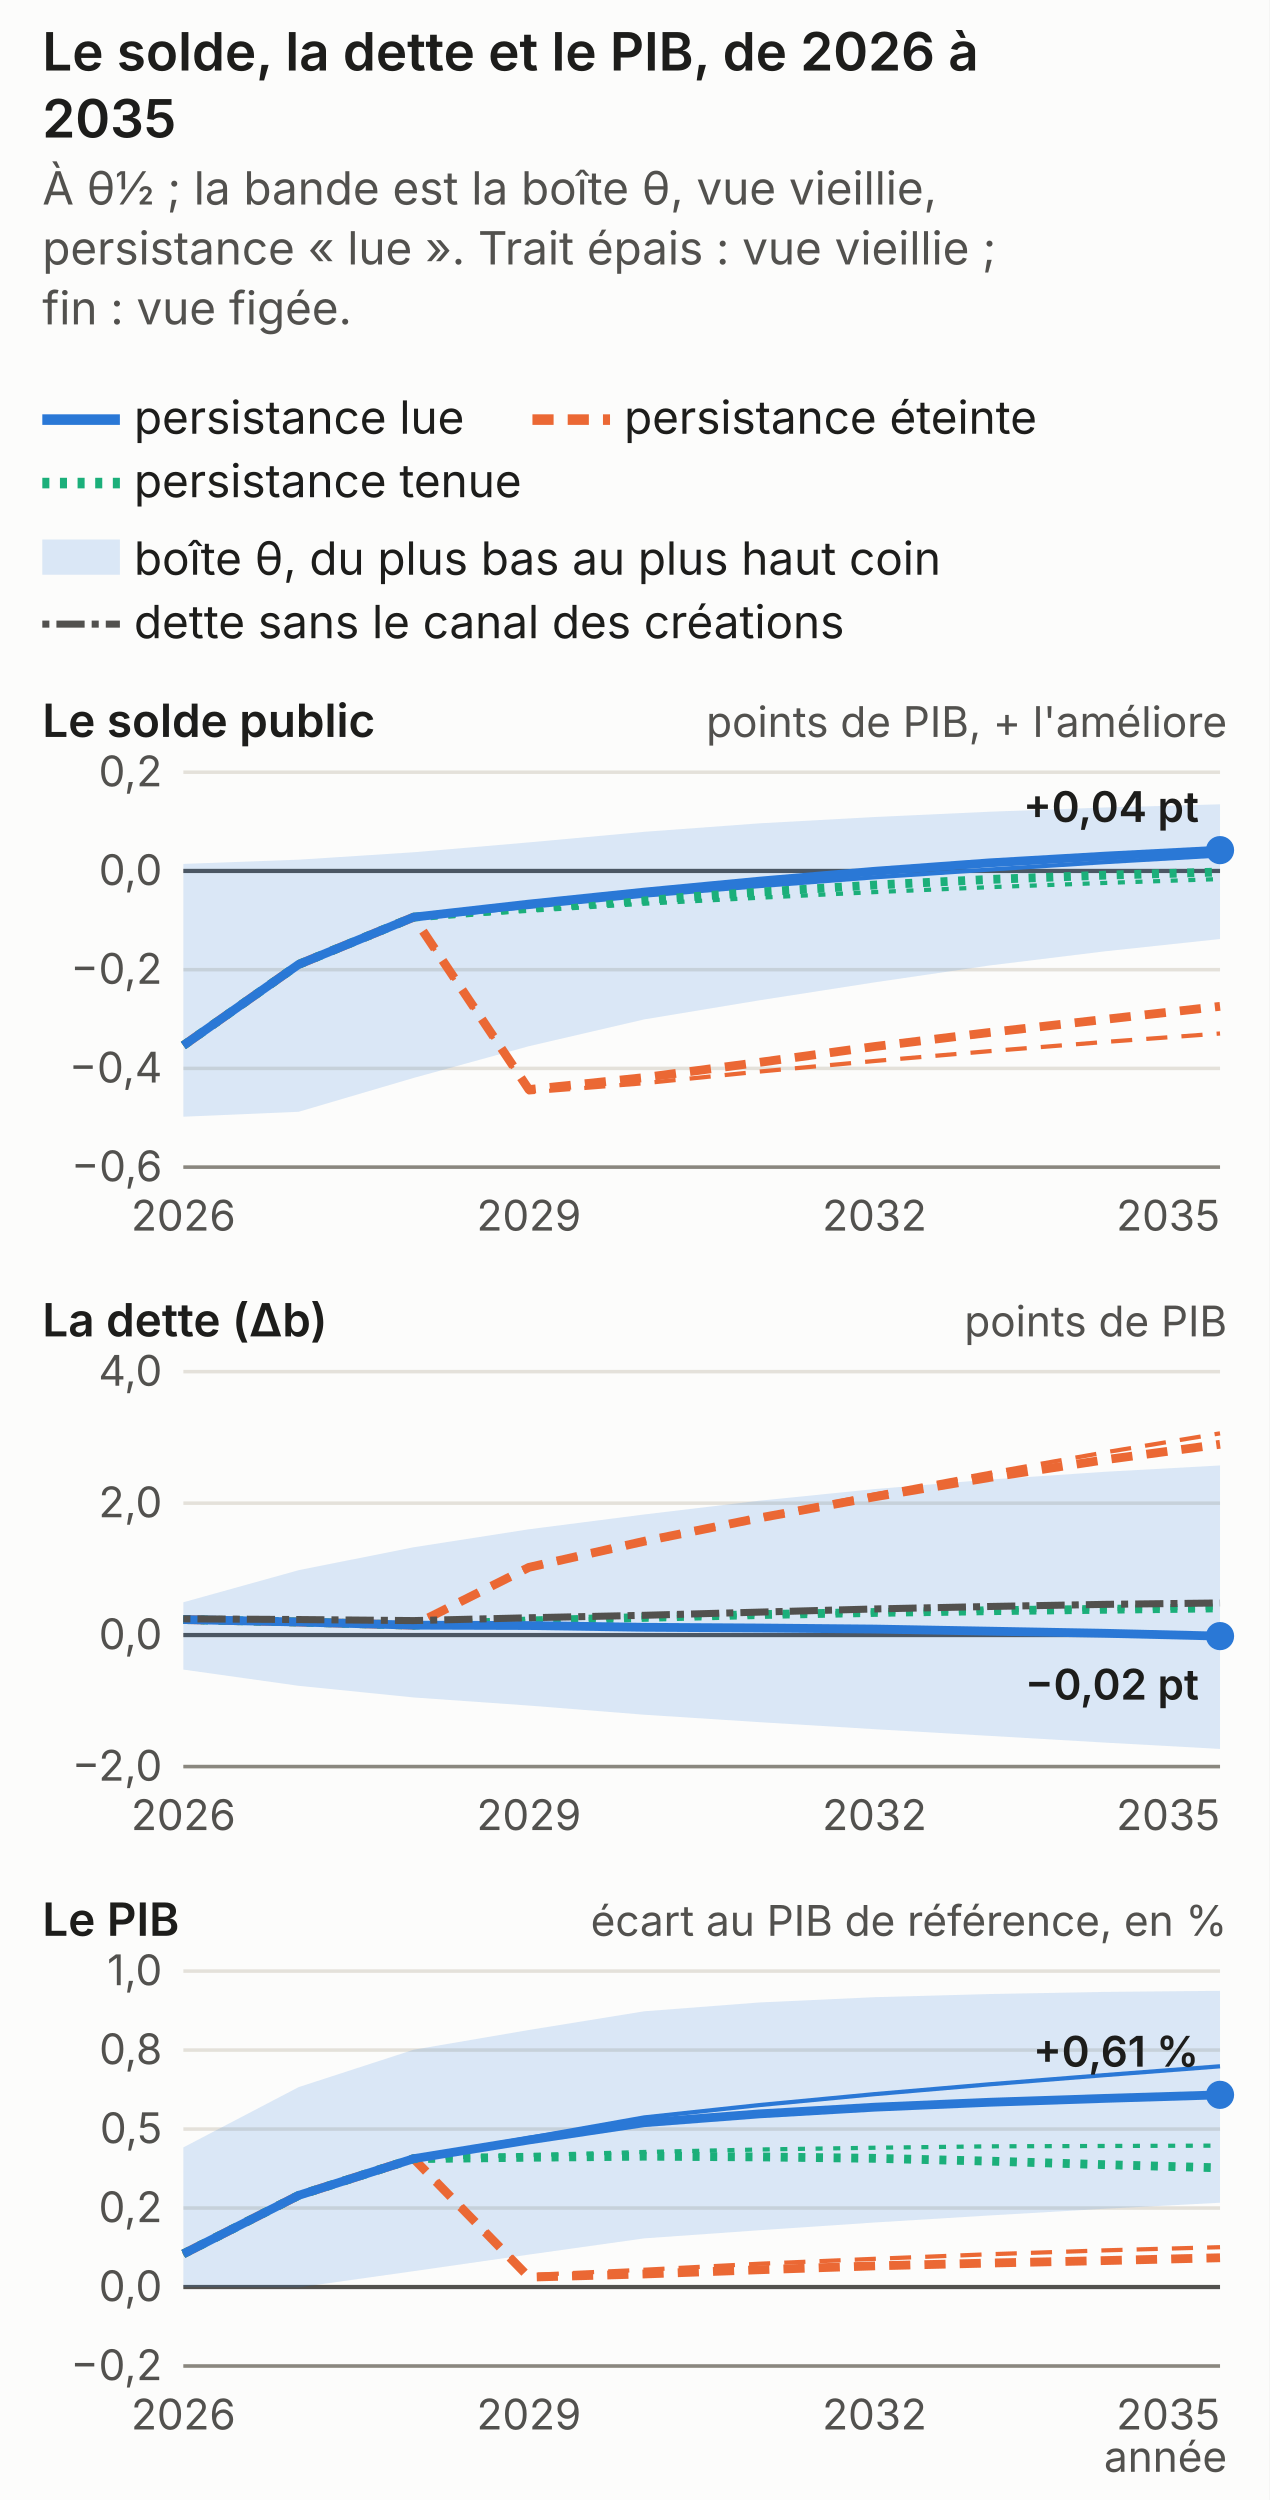
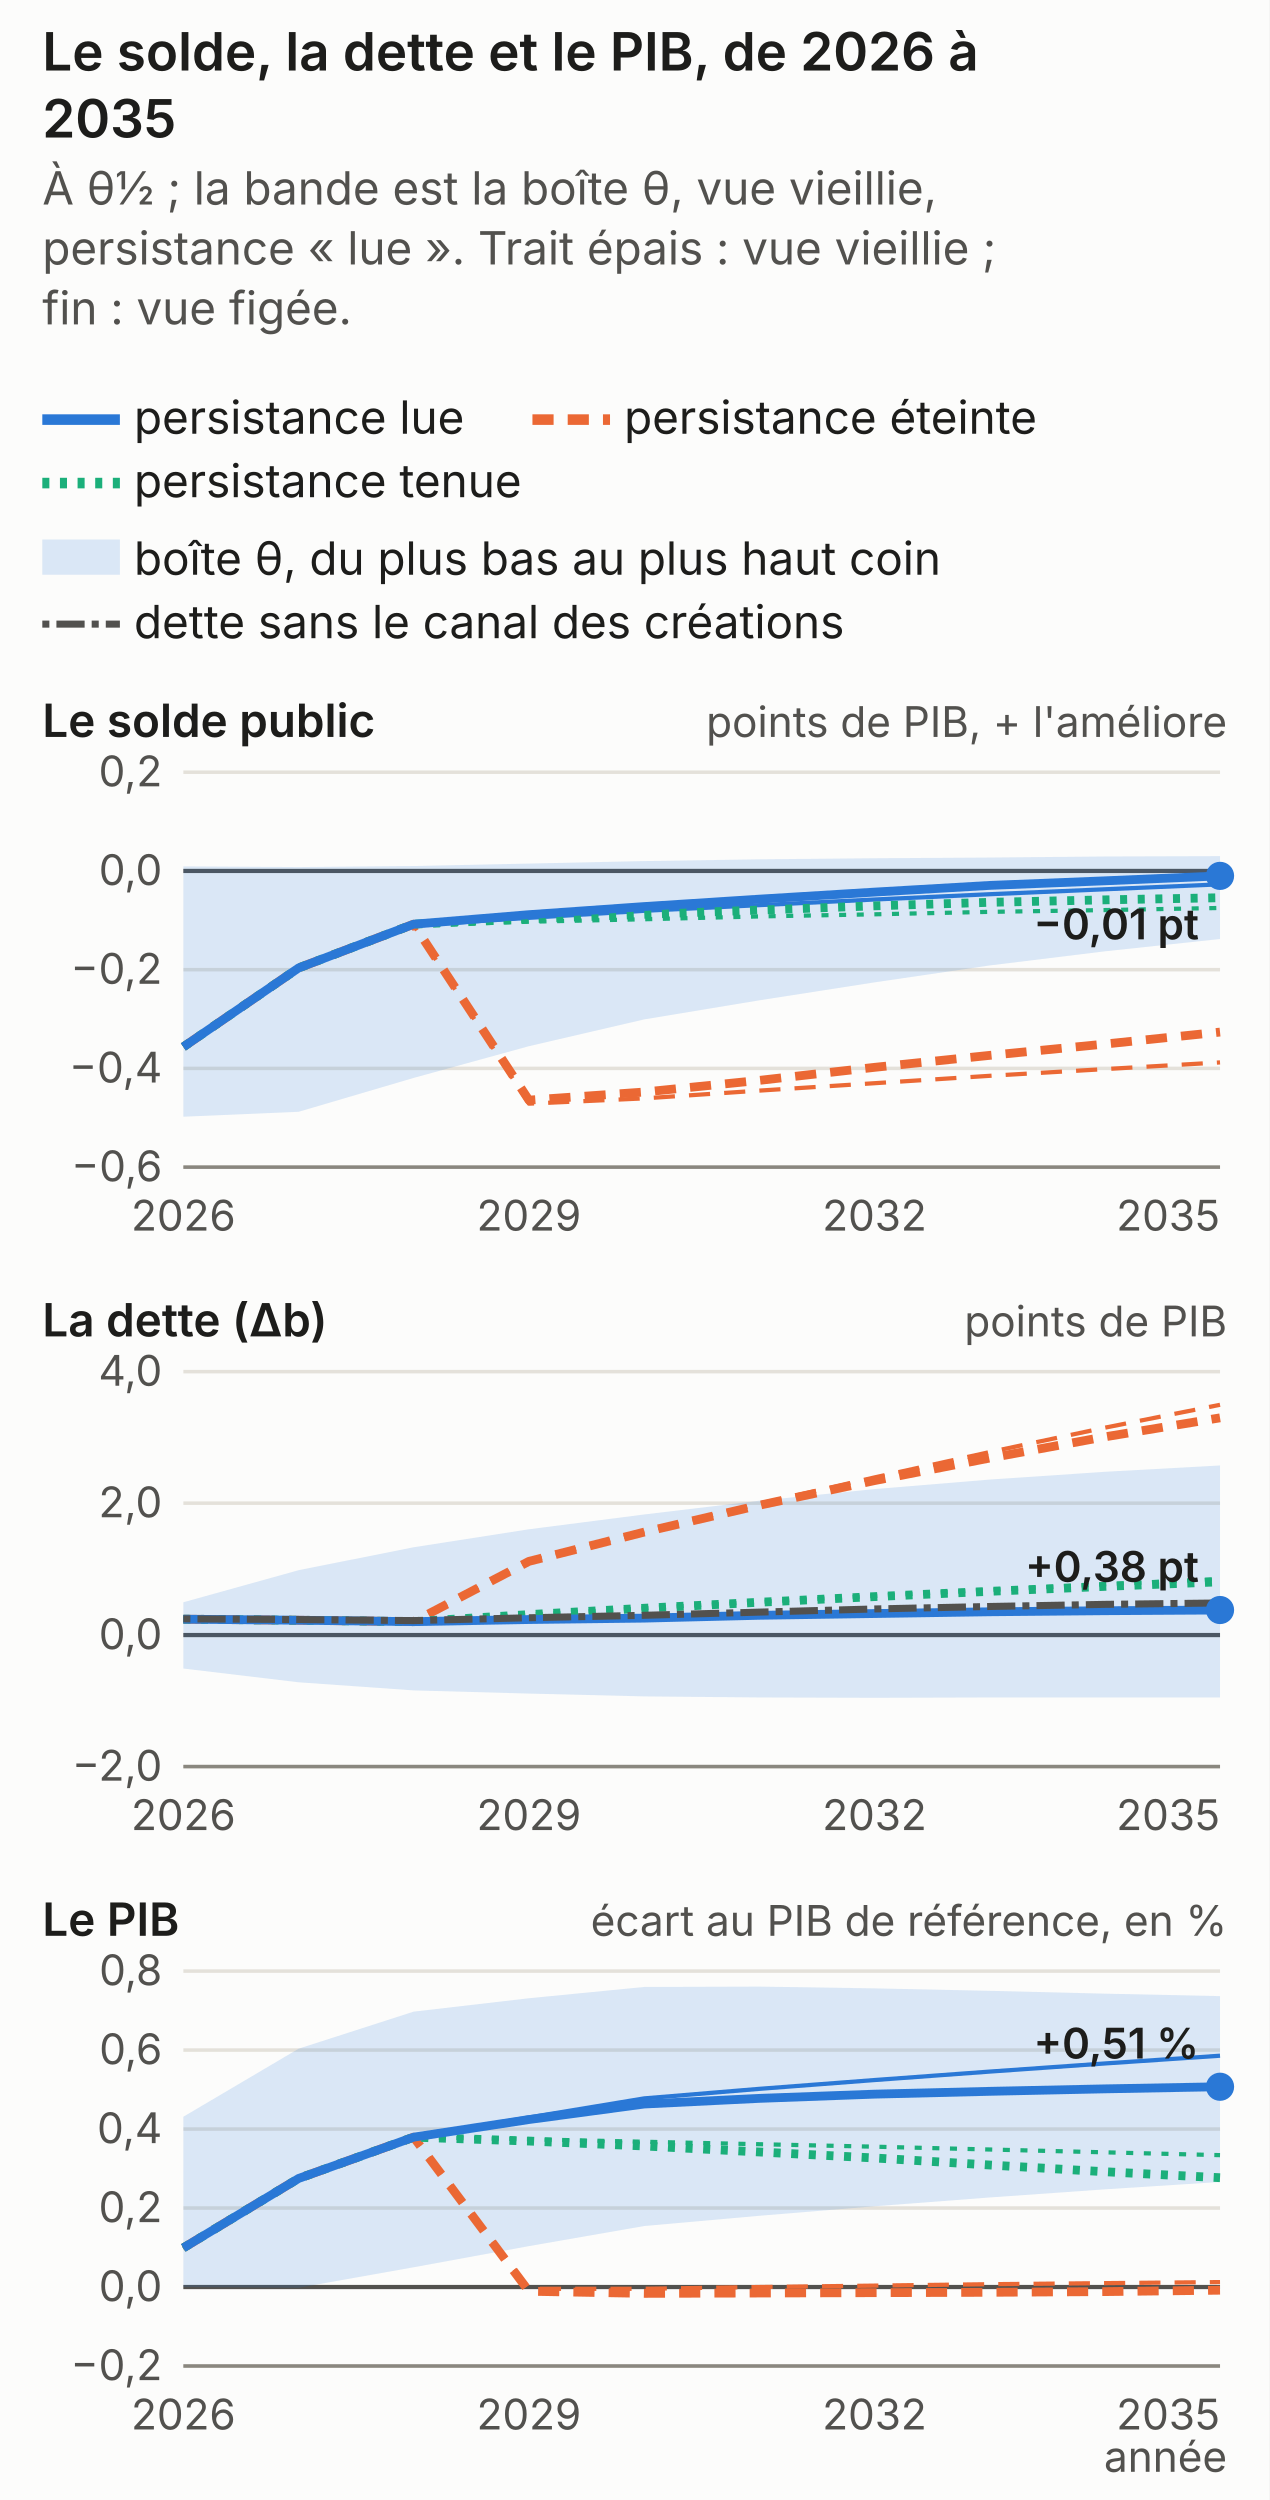
<svg xmlns="http://www.w3.org/2000/svg" viewBox="0 0 360 709" width="360" height="709" role="img" aria-labelledby="pres2027_bouamrane_programme-trajectoire-t pres2027_bouamrane_programme-trajectoire-d" font-size="13">
  <style>.g-fond{fill:#fcfcfb}.g-encre{fill:#1d1d1b}.g-doux{fill:#52514e}
.g-axe{stroke:#8a877f}.g-grille{stroke:#e4e1da}.g-zero{stroke:#52514e}
.g-s1{stroke:#2a78d6}.g-s2{stroke:#eb6834}.g-s3{stroke:#1baf7a}.g-s4{stroke:#6250d6}
.g-f1{fill:#2a78d6}.g-f2{fill:#eb6834}.g-f3{fill:#1baf7a}.g-f4{fill:#6250d6}
.g-bande{fill:#2a78d6;fill-opacity:.16}.g-plus{fill:#2a78d6}.g-moins{fill:#e34948}
.g-total{fill:#52514e}.g-lien{stroke:#8a877f}.g-sur{fill:#ffffff}
@media (prefers-color-scheme: dark){
.g-fond{fill:#1a1a19}.g-encre{fill:#ece9e2}.g-doux{fill:#c3c2b7}
.g-axe{stroke:#8f8b80}.g-grille{stroke:#33322f}.g-zero{stroke:#c3c2b7}
.g-s1{stroke:#3987e5}.g-s2{stroke:#d95926}.g-s3{stroke:#199e70}.g-s4{stroke:#9085e9}
.g-f1{fill:#3987e5}.g-f2{fill:#d95926}.g-f3{fill:#199e70}.g-f4{fill:#9085e9}
.g-bande{fill:#3987e5;fill-opacity:.24}.g-plus{fill:#3987e5}.g-moins{fill:#e66767}
.g-total{fill:#6b6862}.g-lien{stroke:#8f8b80}}
text{font-family:system-ui,-apple-system,"Segoe UI",sans-serif}</style>
  <rect class="g-fond" fill="#fcfcfb" x="0" y="0" width="360" height="709" />
  <text class="g-encre" fill="#1d1d1b" x="12" y="20" text-anchor="start" font-size="15" font-weight="600">Le solde, la dette et le PIB, de 2026 à</text>
  <text class="g-encre" fill="#1d1d1b" x="12" y="39" text-anchor="start" font-size="15" font-weight="600">2035</text>
  <text class="g-doux" fill="#52514e" x="12" y="58" text-anchor="start">À θ½ ; la bande est la boîte θ, vue vieillie,</text>
  <text class="g-doux" fill="#52514e" x="12" y="75" text-anchor="start">persistance « lue ». Trait épais : vue vieillie ;</text>
  <text class="g-doux" fill="#52514e" x="12" y="92" text-anchor="start">fin : vue figée.</text>
  <line class="g-s1" stroke="#2a78d6" stroke-width="3" x1="12" y1="119" x2="34" y2="119" />
  <text class="g-encre" fill="#1d1d1b" x="38" y="123" text-anchor="start">persistance lue</text>
  <line class="g-s2" stroke="#eb6834" stroke-width="3" stroke-dasharray="6 4" x1="151" y1="119" x2="173" y2="119" />
  <text class="g-encre" fill="#1d1d1b" x="177" y="123" text-anchor="start">persistance éteinte</text>
  <line class="g-s3" stroke="#1baf7a" stroke-width="3" stroke-dasharray="2 3" x1="12" y1="137" x2="34" y2="137" />
  <text class="g-encre" fill="#1d1d1b" x="38" y="141" text-anchor="start">persistance tenue</text>
  <rect class="g-bande" fill="#2a78d6" fill-opacity=".16" x="12" y="153" width="22" height="10" />
  <text class="g-encre" fill="#1d1d1b" x="38" y="163" text-anchor="start">boîte θ, du plus bas au plus haut coin</text>
  <line class="g-zero" stroke="#52514e" stroke-width="2" stroke-dasharray="2 2 8 2" x1="12" y1="177" x2="34" y2="177" />
  <text class="g-encre" fill="#1d1d1b" x="38" y="181" text-anchor="start">dette sans le canal des créations</text>
  <text class="g-encre" fill="#1d1d1b" x="12" y="209" text-anchor="start" font-weight="600">Le solde public</text>
  <text class="g-doux" fill="#52514e" x="348" y="209" text-anchor="end" font-size="12">points de PIB, + l'améliore</text>
  <line class="g-grille" stroke="#e4e1da" stroke-width="1" x1="52" y1="331" x2="346" y2="331" />
  <text class="g-doux" fill="#52514e" x="46" y="335" text-anchor="end" font-size="12">−0,6</text>
  <line class="g-grille" stroke="#e4e1da" stroke-width="1" x1="52" y1="303" x2="346" y2="303" />
  <text class="g-doux" fill="#52514e" x="46" y="307" text-anchor="end" font-size="12">−0,4</text>
  <line class="g-grille" stroke="#e4e1da" stroke-width="1" x1="52" y1="275" x2="346" y2="275" />
  <text class="g-doux" fill="#52514e" x="46" y="279" text-anchor="end" font-size="12">−0,2</text>
  <line class="g-grille" stroke="#e4e1da" stroke-width="1" x1="52" y1="247" x2="346" y2="247" />
  <text class="g-doux" fill="#52514e" x="46" y="251" text-anchor="end" font-size="12">0,0</text>
  <line class="g-grille" stroke="#e4e1da" stroke-width="1" x1="52" y1="219" x2="346" y2="219" />
  <text class="g-doux" fill="#52514e" x="46" y="223" text-anchor="end" font-size="12">0,2</text>
  <line class="g-zero" stroke="#52514e" stroke-width="1.2" x1="52" y1="247" x2="346" y2="247" />
-   <polygon class="g-bande" fill="#2a78d6" fill-opacity=".16" points="52,245 84.7,243.8 117.3,241.7 150,238.9 182.7,235.9 215.3,233.5 248,231.7 280.7,230.2 313.3,229 346,228.1 346,266.3 313.3,269.8 280.7,273.8 248,278.6 215.3,283.7 182.7,289.1 150,296.7 117.3,305.7 84.7,315.3 52,316.7" />
-   <polyline class="g-s2" stroke="#eb6834" fill="none" stroke-width="1.2" stroke-dasharray="6 4" stroke-linejoin="round" points="52,296.3 84.7,273.4 117.3,260.4 150,309.8 182.7,307.2 215.3,303.9 248,300.9 280.7,298.1 313.3,295.5 346,293.1" />
-   <polyline class="g-s3" stroke="#1baf7a" fill="none" stroke-width="1.2" stroke-dasharray="2 3" stroke-linejoin="round" points="52,296.3 84.7,273.4 117.3,260.4 150,258.3 182.7,256.3 215.3,254.6 248,253 280.7,251.6 313.3,250.4 346,249.3" />
-   <polyline class="g-s1" stroke="#2a78d6" fill="none" stroke-width="1.2" stroke-linejoin="round" points="52,296.3 84.7,273.4 117.3,260.4 150,257.2 182.7,254 215.3,251.3 248,248.8 280.7,246.6 313.3,244.5 346,242.6" />
-   <polyline class="g-s2" stroke="#eb6834" fill="none" stroke-width="2.5" stroke-dasharray="6 4" stroke-linejoin="round" points="52,296.5 84.7,273.5 117.3,260.1 150,309 182.7,305.6 215.3,301.3 248,296.8 280.7,292.8 313.3,289.1 346,285.4" />
-   <polyline class="g-s3" stroke="#1baf7a" fill="none" stroke-width="2.5" stroke-dasharray="2 3" stroke-linejoin="round" points="52,296.5 84.7,273.5 117.3,260.1 150,257.5 182.7,255.2 215.3,253 248,251 280.7,249.4 313.3,248.2 346,247.3" />
-   <polyline class="g-s1" stroke="#2a78d6" fill="none" stroke-width="2.5" stroke-linejoin="round" points="52,296.5 84.7,273.5 117.3,260.1 150,256.4 182.7,253 215.3,249.9 248,247.1 280.7,244.7 313.3,242.8 346,241.1" />
-   <circle class="g-f1" fill="#2a78d6" cx="346" cy="241.1" r="4" />
-   <text class="g-encre" fill="#1d1d1b" x="340" y="233.1" text-anchor="end" font-size="12" font-weight="600">+0,04 pt</text>
+   <polygon class="g-bande" fill="#2a78d6" fill-opacity=".16" points="52,245.7 84.7,245.9 117.3,245.6 150,244.9 182.7,244.2 215.3,243.7 248,243.4 280.7,243.2 313.3,242.9 346,242.8 346,266.3 313.3,269.8 280.7,273.8 248,278.6 215.3,283.7 182.7,289.1 150,296.7 117.3,305.7 84.7,315.3 52,316.7" />
+   <polyline class="g-s2" stroke="#eb6834" fill="none" stroke-width="1.2" stroke-dasharray="6 4" stroke-linejoin="round" points="52,296.7 84.7,274.5 117.3,262.4 150,313 182.7,311.5 215.3,309.3 248,307.2 280.7,305.1 313.3,303.2 346,301.3" />
+   <polyline class="g-s3" stroke="#1baf7a" fill="none" stroke-width="1.2" stroke-dasharray="2 3" stroke-linejoin="round" points="52,296.7 84.7,274.5 117.3,262.4 150,261.4 182.7,260.7 215.3,259.9 248,259.3 280.7,258.6 313.3,258.1 346,257.5" />
+   <polyline class="g-s1" stroke="#2a78d6" fill="none" stroke-width="1.2" stroke-linejoin="round" points="52,296.7 84.7,274.5 117.3,262.4 150,260.3 182.7,258.3 215.3,256.7 248,255.1 280.7,253.6 313.3,252.2 346,250.8" />
+   <polyline class="g-s2" stroke="#eb6834" fill="none" stroke-width="2.5" stroke-dasharray="6 4" stroke-linejoin="round" points="52,296.9 84.7,274.5 117.3,262.1 150,312 182.7,309.7 215.3,306.4 248,302.7 280.7,299.3 313.3,296.1 346,292.7" />
+   <polyline class="g-s3" stroke="#1baf7a" fill="none" stroke-width="2.5" stroke-dasharray="2 3" stroke-linejoin="round" points="52,296.9 84.7,274.5 117.3,262.1 150,260.6 182.7,259.3 215.3,258.1 248,256.9 280.7,255.9 313.3,255.2 346,254.6" />
+   <polyline class="g-s1" stroke="#2a78d6" fill="none" stroke-width="2.5" stroke-linejoin="round" points="52,296.9 84.7,274.5 117.3,262.1 150,259.4 182.7,257.1 215.3,255 248,253 280.7,251.1 313.3,249.8 346,248.4" />
+   <circle class="g-f1" fill="#2a78d6" cx="346" cy="248.4" r="4" />
+   <text class="g-encre" fill="#1d1d1b" x="340" y="266.4" text-anchor="end" font-size="12" font-weight="600">−0,01 pt</text>
  <line class="g-axe" stroke="#8a877f" stroke-width="1" x1="52" y1="331" x2="346" y2="331" />
  <text class="g-doux" fill="#52514e" x="52" y="349" text-anchor="middle" font-size="12">2026</text>
  <text class="g-doux" fill="#52514e" x="150" y="349" text-anchor="middle" font-size="12">2029</text>
  <text class="g-doux" fill="#52514e" x="248" y="349" text-anchor="middle" font-size="12">2032</text>
  <text class="g-doux" fill="#52514e" x="346" y="349" text-anchor="end" font-size="12">2035</text>
  <text class="g-encre" fill="#1d1d1b" x="12" y="379" text-anchor="start" font-weight="600">La dette (Δb)</text>
  <text class="g-doux" fill="#52514e" x="348" y="379" text-anchor="end" font-size="12">points de PIB</text>
  <line class="g-grille" stroke="#e4e1da" stroke-width="1" x1="52" y1="501" x2="346" y2="501" />
  <text class="g-doux" fill="#52514e" x="46" y="505" text-anchor="end" font-size="12">−2,0</text>
  <line class="g-grille" stroke="#e4e1da" stroke-width="1" x1="52" y1="463.7" x2="346" y2="463.7" />
  <text class="g-doux" fill="#52514e" x="46" y="467.7" text-anchor="end" font-size="12">0,0</text>
  <line class="g-grille" stroke="#e4e1da" stroke-width="1" x1="52" y1="426.3" x2="346" y2="426.3" />
  <text class="g-doux" fill="#52514e" x="46" y="430.3" text-anchor="end" font-size="12">2,0</text>
  <line class="g-grille" stroke="#e4e1da" stroke-width="1" x1="52" y1="389" x2="346" y2="389" />
  <text class="g-doux" fill="#52514e" x="46" y="393" text-anchor="end" font-size="12">4,0</text>
  <line class="g-zero" stroke="#52514e" stroke-width="1.2" x1="52" y1="463.7" x2="346" y2="463.7" />
-   <polygon class="g-bande" fill="#2a78d6" fill-opacity=".16" points="52,454.4 84.7,445.3 117.3,438.8 150,433.7 182.7,429.5 215.3,425.6 248,422.3 280.7,419.6 313.3,417.4 346,415.6 346,496 313.3,494.2 280.7,492.3 248,490.4 215.3,488.4 182.7,486.3 150,483.7 117.3,481.4 84.7,478.1 52,473.5" />
-   <polyline class="g-s2" stroke="#eb6834" fill="none" stroke-width="1.2" stroke-dasharray="6 4" stroke-linejoin="round" points="52,459.3 84.7,459.9 117.3,460.9 150,444.6 182.7,437.1 215.3,430.2 248,423.8 280.7,417.7 313.3,411.9 346,406.5" />
-   <polyline class="g-s3" stroke="#1baf7a" fill="none" stroke-width="1.2" stroke-dasharray="2 3" stroke-linejoin="round" points="52,459.3 84.7,459.9 117.3,460.9 150,459.7 182.7,458.8 215.3,458 248,457.3 280.7,456.7 313.3,456.3 346,455.9" />
-   <polyline class="g-s1" stroke="#2a78d6" fill="none" stroke-width="1.2" stroke-linejoin="round" points="52,459.3 84.7,459.9 117.3,460.9 150,461.1 182.7,461.6 215.3,461.8 248,462.3 280.7,462.9 313.3,463.6 346,464.4" />
-   <polyline class="g-s2" stroke="#eb6834" fill="none" stroke-width="2.5" stroke-dasharray="6 4" stroke-linejoin="round" points="52,459.3 84.7,460 117.3,460.9 150,444.5 182.7,437.1 215.3,430.5 248,424.5 280.7,419 313.3,414 346,409.6" />
-   <polyline class="g-s3" stroke="#1baf7a" fill="none" stroke-width="2.5" stroke-dasharray="2 3" stroke-linejoin="round" points="52,459.3 84.7,460 117.3,460.9 150,459.7 182.7,458.7 215.3,457.9 248,457.3 280.7,456.8 313.3,456.4 346,456" />
-   <polyline class="g-s1" stroke="#2a78d6" fill="none" stroke-width="2.5" stroke-linejoin="round" points="52,459.3 84.7,460 117.3,460.9 150,461 182.7,461.5 215.3,461.7 248,462 280.7,462.6 313.3,463.2 346,464" />
+   <polygon class="g-bande" fill="#2a78d6" fill-opacity=".16" points="52,454.4 84.7,445.3 117.3,438.8 150,433.7 182.7,429.5 215.3,425.6 248,422.3 280.7,419.6 313.3,417.4 346,415.6 346,481.4 313.3,481.4 280.7,481.4 248,481.5 215.3,481.4 182.7,481.1 150,480.3 117.3,479.4 84.7,477.1 52,473.2" />
+   <polyline class="g-s2" stroke="#eb6834" fill="none" stroke-width="1.2" stroke-dasharray="6 4" stroke-linejoin="round" points="52,459.2 84.7,459.4 117.3,459.8 150,442.7 182.7,434.4 215.3,426.5 248,419 280.7,411.8 313.3,404.9 346,398.4" />
+   <polyline class="g-s3" stroke="#1baf7a" fill="none" stroke-width="1.2" stroke-dasharray="2 3" stroke-linejoin="round" points="52,459.2 84.7,459.4 117.3,459.8 150,457.9 182.7,456.1 215.3,454.3 248,452.6 280.7,450.9 313.3,449.3 346,447.8" />
+   <polyline class="g-s1" stroke="#2a78d6" fill="none" stroke-width="1.2" stroke-linejoin="round" points="52,459.2 84.7,459.4 117.3,459.8 150,459.3 182.7,458.9 215.3,458.1 248,457.5 280.7,457 313.3,456.7 346,456.4" />
+   <polyline class="g-s2" stroke="#eb6834" fill="none" stroke-width="2.5" stroke-dasharray="6 4" stroke-linejoin="round" points="52,459.2 84.7,459.5 117.3,459.9 150,442.8 182.7,434.5 215.3,426.9 248,419.9 280.7,413.5 313.3,407.5 346,402.1" />
+   <polyline class="g-s3" stroke="#1baf7a" fill="none" stroke-width="2.5" stroke-dasharray="2 3" stroke-linejoin="round" points="52,459.2 84.7,459.5 117.3,459.9 150,457.9 182.7,456.1 215.3,454.4 248,452.8 280.7,451.3 313.3,449.9 346,448.6" />
+   <polyline class="g-s1" stroke="#2a78d6" fill="none" stroke-width="2.5" stroke-linejoin="round" points="52,459.2 84.7,459.5 117.3,459.9 150,459.3 182.7,458.9 215.3,458.1 248,457.6 280.7,457.1 313.3,456.8 346,456.6" />
  <polyline class="g-zero" stroke="#52514e" fill="none" stroke-width="2" stroke-dasharray="2 2 8 2" points="52,459.1 84.7,459.3 117.3,459.6 150,458.8 182.7,458.1 215.3,457.2 248,456.3 280.7,455.6 313.3,455 346,454.6" />
-   <circle class="g-f1" fill="#2a78d6" cx="346" cy="464" r="4" />
-   <text class="g-encre" fill="#1d1d1b" x="340" y="482" text-anchor="end" font-size="12" font-weight="600">−0,02 pt</text>
+   <circle class="g-f1" fill="#2a78d6" cx="346" cy="456.6" r="4" />
+   <text class="g-encre" fill="#1d1d1b" x="340" y="448.6" text-anchor="end" font-size="12" font-weight="600">+0,38 pt</text>
  <line class="g-axe" stroke="#8a877f" stroke-width="1" x1="52" y1="501" x2="346" y2="501" />
  <text class="g-doux" fill="#52514e" x="52" y="519" text-anchor="middle" font-size="12">2026</text>
  <text class="g-doux" fill="#52514e" x="150" y="519" text-anchor="middle" font-size="12">2029</text>
  <text class="g-doux" fill="#52514e" x="248" y="519" text-anchor="middle" font-size="12">2032</text>
  <text class="g-doux" fill="#52514e" x="346" y="519" text-anchor="end" font-size="12">2035</text>
  <text class="g-encre" fill="#1d1d1b" x="12" y="549" text-anchor="start" font-weight="600">Le PIB</text>
  <text class="g-doux" fill="#52514e" x="348" y="549" text-anchor="end" font-size="12">écart au PIB de référence, en %</text>
  <line class="g-grille" stroke="#e4e1da" stroke-width="1" x1="52" y1="671" x2="346" y2="671" />
  <text class="g-doux" fill="#52514e" x="46" y="675" text-anchor="end" font-size="12">−0,2</text>
  <line class="g-grille" stroke="#e4e1da" stroke-width="1" x1="52" y1="648.6" x2="346" y2="648.6" />
  <text class="g-doux" fill="#52514e" x="46" y="652.6" text-anchor="end" font-size="12">0,0</text>
  <line class="g-grille" stroke="#e4e1da" stroke-width="1" x1="52" y1="626.2" x2="346" y2="626.2" />
  <text class="g-doux" fill="#52514e" x="46" y="630.2" text-anchor="end" font-size="12">0,2</text>
  <line class="g-grille" stroke="#e4e1da" stroke-width="1" x1="52" y1="603.8" x2="346" y2="603.8" />
-   <text class="g-doux" fill="#52514e" x="46" y="607.8" text-anchor="end" font-size="12">0,5</text>
+   <text class="g-doux" fill="#52514e" x="46" y="607.8" text-anchor="end" font-size="12">0,4</text>
  <line class="g-grille" stroke="#e4e1da" stroke-width="1" x1="52" y1="581.4" x2="346" y2="581.4" />
-   <text class="g-doux" fill="#52514e" x="46" y="585.4" text-anchor="end" font-size="12">0,8</text>
+   <text class="g-doux" fill="#52514e" x="46" y="585.4" text-anchor="end" font-size="12">0,6</text>
  <line class="g-grille" stroke="#e4e1da" stroke-width="1" x1="52" y1="559" x2="346" y2="559" />
-   <text class="g-doux" fill="#52514e" x="46" y="563" text-anchor="end" font-size="12">1,0</text>
+   <text class="g-doux" fill="#52514e" x="46" y="563" text-anchor="end" font-size="12">0,8</text>
  <line class="g-zero" stroke="#52514e" stroke-width="1.2" x1="52" y1="648.6" x2="346" y2="648.6" />
-   <polygon class="g-bande" fill="#2a78d6" fill-opacity=".16" points="52,609 84.7,591.9 117.3,581.3 150,575.7 182.7,570.4 215.3,567.9 248,566.4 280.7,565.5 313.3,564.9 346,564.6 346,624.7 313.3,626.4 280.7,628.3 248,630.3 215.3,632.5 182.7,634.8 150,639.4 117.3,644.1 84.7,648.7 52,648.6" />
-   <polyline class="g-s2" stroke="#eb6834" fill="none" stroke-width="1.2" stroke-dasharray="6 4" stroke-linejoin="round" points="52,639.4 84.7,622.9 117.3,612.1 150,645.2 182.7,643.7 215.3,642 248,640.6 280.7,639.3 313.3,638.2 346,637.3" />
-   <polyline class="g-s3" stroke="#1baf7a" fill="none" stroke-width="1.2" stroke-dasharray="2 3" stroke-linejoin="round" points="52,639.4 84.7,622.9 117.3,612.1 150,611.2 182.7,610.3 215.3,609.6 248,609.1 280.7,608.7 313.3,608.6 346,608.5" />
-   <polyline class="g-s1" stroke="#2a78d6" fill="none" stroke-width="1.2" stroke-linejoin="round" points="52,639.4 84.7,622.9 117.3,612.1 150,606.3 182.7,600.5 215.3,597 248,593.9 280.7,591.1 313.3,588.5 346,586" />
-   <polyline class="g-s2" stroke="#eb6834" fill="none" stroke-width="2.5" stroke-dasharray="6 4" stroke-linejoin="round" points="52,639.2 84.7,622.6 117.3,612.2 150,645.8 182.7,644.9 215.3,643.7 248,642.6 280.7,641.8 313.3,641.1 346,640.3" />
-   <polyline class="g-s3" stroke="#1baf7a" fill="none" stroke-width="2.5" stroke-dasharray="2 3" stroke-linejoin="round" points="52,639.2 84.7,622.6 117.3,612.2 150,611.8 182.7,611.5 215.3,611.7 248,612.1 280.7,612.9 313.3,613.9 346,614.8" />
-   <polyline class="g-s1" stroke="#2a78d6" fill="none" stroke-width="2.5" stroke-linejoin="round" points="52,639.2 84.7,622.6 117.3,612.2 150,606.9 182.7,602 215.3,599.5 248,597.6 280.7,596.2 313.3,595.1 346,594.1" />
-   <circle class="g-f1" fill="#2a78d6" cx="346" cy="594.1" r="4" />
-   <text class="g-encre" fill="#1d1d1b" x="340" y="586.1" text-anchor="end" font-size="12" font-weight="600">+0,61 %</text>
+   <polygon class="g-bande" fill="#2a78d6" fill-opacity=".16" points="52,600.3 84.7,581 117.3,570.5 150,566.7 182.7,563.5 215.3,563.4 248,563.9 280.7,564.6 313.3,565.4 346,566.1 346,618.8 313.3,620.9 280.7,623.2 248,625.7 215.3,628.4 182.7,631.3 150,637 117.3,643 84.7,648.8 52,648.6" />
+   <polyline class="g-s2" stroke="#eb6834" fill="none" stroke-width="1.2" stroke-dasharray="6 4" stroke-linejoin="round" points="52,637.7 84.7,618.1 117.3,606.1 150,649.1 182.7,649.1 215.3,648.6 248,648.2 280.7,647.8 313.3,647.5 346,647.2" />
+   <polyline class="g-s3" stroke="#1baf7a" fill="none" stroke-width="1.2" stroke-dasharray="2 3" stroke-linejoin="round" points="52,637.7 84.7,618.1 117.3,606.1 150,606.7 182.7,607.4 215.3,608.1 248,608.8 280.7,609.6 313.3,610.4 346,611.2" />
+   <polyline class="g-s1" stroke="#2a78d6" fill="none" stroke-width="1.2" stroke-linejoin="round" points="52,637.7 84.7,618.1 117.3,606.1 150,600.5 182.7,595.1 215.3,592.4 248,589.9 280.7,587.5 313.3,585.2 346,583" />
+   <polyline class="g-s2" stroke="#eb6834" fill="none" stroke-width="2.5" stroke-dasharray="6 4" stroke-linejoin="round" points="52,637.5 84.7,617.8 117.3,606.1 150,649.8 182.7,650.4 215.3,650.3 248,650.2 280.7,650.1 313.3,649.9 346,649.5" />
+   <polyline class="g-s3" stroke="#1baf7a" fill="none" stroke-width="2.5" stroke-dasharray="2 3" stroke-linejoin="round" points="52,637.5 84.7,617.8 117.3,606.1 150,607.2 182.7,608.6 215.3,610.3 248,612 280.7,614 313.3,615.9 346,617.6" />
+   <polyline class="g-s1" stroke="#2a78d6" fill="none" stroke-width="2.5" stroke-linejoin="round" points="52,637.5 84.7,617.8 117.3,606.1 150,601.1 182.7,596.7 215.3,595.1 248,593.9 280.7,593.1 313.3,592.4 346,591.8" />
+   <circle class="g-f1" fill="#2a78d6" cx="346" cy="591.8" r="4" />
+   <text class="g-encre" fill="#1d1d1b" x="340" y="583.8" text-anchor="end" font-size="12" font-weight="600">+0,51 %</text>
  <line class="g-axe" stroke="#8a877f" stroke-width="1" x1="52" y1="671" x2="346" y2="671" />
  <text class="g-doux" fill="#52514e" x="52" y="689" text-anchor="middle" font-size="12">2026</text>
  <text class="g-doux" fill="#52514e" x="150" y="689" text-anchor="middle" font-size="12">2029</text>
  <text class="g-doux" fill="#52514e" x="248" y="689" text-anchor="middle" font-size="12">2032</text>
  <text class="g-doux" fill="#52514e" x="346" y="689" text-anchor="end" font-size="12">2035</text>
  <text class="g-doux" fill="#52514e" x="348" y="701" text-anchor="end" font-size="12">année</text>
</svg>
